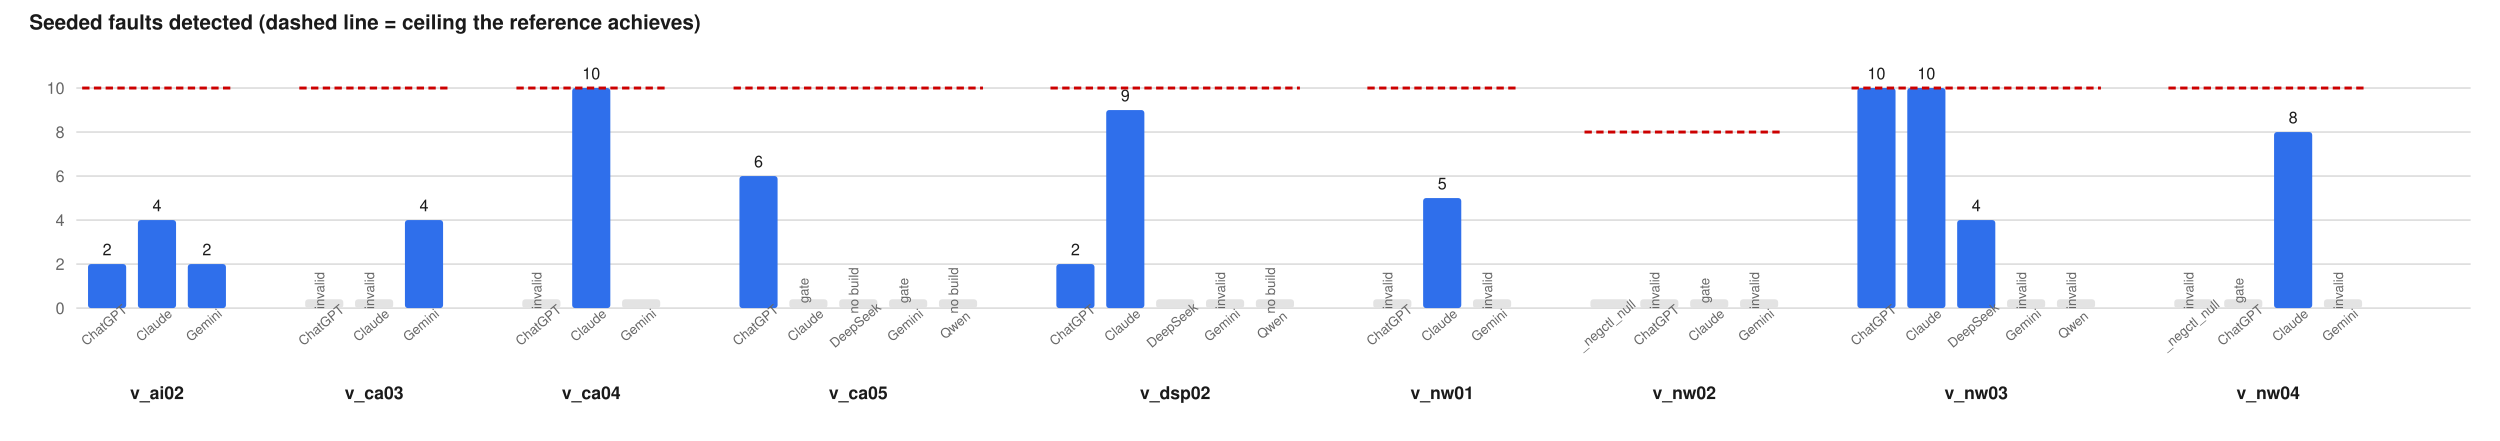
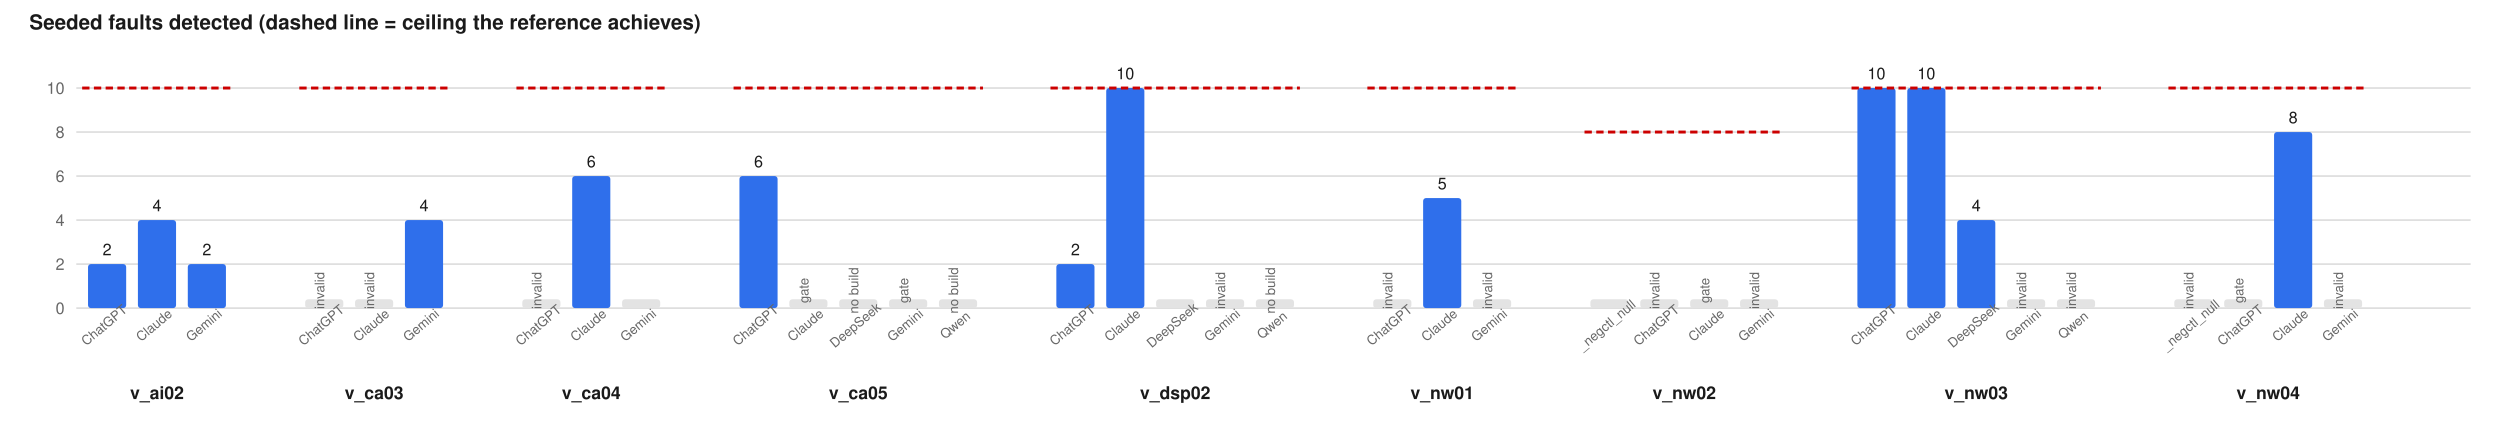
<svg xmlns="http://www.w3.org/2000/svg" viewBox="0 0 1704 300" font-family="-apple-system,BlinkMacSystemFont,Segoe UI,Helvetica,Arial,sans-serif">
  <rect width="1704" height="300" fill="none" />
  <line x1="52" y1="210.0" x2="1684" y2="210.0" stroke="#d8d8d8" stroke-width="1" />
  <text x="44" y="214.0" fill="#666" font-size="11" text-anchor="end">0</text>
  <line x1="52" y1="180.0" x2="1684" y2="180.0" stroke="#d8d8d8" stroke-width="1" />
  <text x="44" y="184.0" fill="#666" font-size="11" text-anchor="end">2</text>
  <line x1="52" y1="150.0" x2="1684" y2="150.0" stroke="#d8d8d8" stroke-width="1" />
  <text x="44" y="154.0" fill="#666" font-size="11" text-anchor="end">4</text>
  <line x1="52" y1="120.0" x2="1684" y2="120.0" stroke="#d8d8d8" stroke-width="1" />
  <text x="44" y="124.0" fill="#666" font-size="11" text-anchor="end">6</text>
  <line x1="52" y1="90.0" x2="1684" y2="90.0" stroke="#d8d8d8" stroke-width="1" />
  <text x="44" y="94.0" fill="#666" font-size="11" text-anchor="end">8</text>
  <line x1="52" y1="60.0" x2="1684" y2="60.0" stroke="#d8d8d8" stroke-width="1" />
  <text x="44" y="64.0" fill="#666" font-size="11" text-anchor="end">10</text>
  <rect x="60" y="180" width="26" height="30" rx="2" fill="#2f6feb" />
  <text x="73.0" y="174" fill="#1a1a1a" font-size="11" text-anchor="middle">2</text>
  <text x="73.0" y="224" fill="#666" font-size="9" text-anchor="middle" transform="rotate(-40 73.0 224)">ChatGPT</text>
  <rect x="94" y="150" width="26" height="60" rx="2" fill="#2f6feb" />
  <text x="107.0" y="144" fill="#1a1a1a" font-size="11" text-anchor="middle">4</text>
  <text x="107.0" y="224" fill="#666" font-size="9" text-anchor="middle" transform="rotate(-40 107.0 224)">Claude</text>
  <rect x="128" y="180" width="26" height="30" rx="2" fill="#2f6feb" />
  <text x="141.0" y="174" fill="#1a1a1a" font-size="11" text-anchor="middle">2</text>
  <text x="141.0" y="224" fill="#666" font-size="9" text-anchor="middle" transform="rotate(-40 141.0 224)">Gemini</text>
  <line x1="56" y1="60.0" x2="158" y2="60.0" stroke="#c00" stroke-width="2" stroke-dasharray="5,3" />
  <text x="107.0" y="272" fill="#1a1a1a" font-size="12" font-weight="600" text-anchor="middle">v_ai02</text>
  <rect x="208" y="204" width="26" height="6" rx="2" fill="#e3e3e3" />
  <text x="221.0" y="198" fill="#666" font-size="9" text-anchor="middle" transform="rotate(-90 221.0 198)">invalid</text>
  <text x="221.0" y="224" fill="#666" font-size="9" text-anchor="middle" transform="rotate(-40 221.0 224)">ChatGPT</text>
  <rect x="242" y="204" width="26" height="6" rx="2" fill="#e3e3e3" />
  <text x="255.0" y="198" fill="#666" font-size="9" text-anchor="middle" transform="rotate(-90 255.0 198)">invalid</text>
  <text x="255.0" y="224" fill="#666" font-size="9" text-anchor="middle" transform="rotate(-40 255.0 224)">Claude</text>
  <rect x="276" y="150" width="26" height="60" rx="2" fill="#2f6feb" />
  <text x="289.0" y="144" fill="#1a1a1a" font-size="11" text-anchor="middle">4</text>
  <text x="289.0" y="224" fill="#666" font-size="9" text-anchor="middle" transform="rotate(-40 289.0 224)">Gemini</text>
  <line x1="204" y1="60.0" x2="306" y2="60.0" stroke="#c00" stroke-width="2" stroke-dasharray="5,3" />
  <text x="255.0" y="272" fill="#1a1a1a" font-size="12" font-weight="600" text-anchor="middle">v_ca03</text>
  <rect x="356" y="204" width="26" height="6" rx="2" fill="#e3e3e3" />
  <text x="369.0" y="198" fill="#666" font-size="9" text-anchor="middle" transform="rotate(-90 369.0 198)">invalid</text>
  <text x="369.0" y="224" fill="#666" font-size="9" text-anchor="middle" transform="rotate(-40 369.0 224)">ChatGPT</text>
-   <rect x="390" y="60" width="26" height="150" rx="2" fill="#2f6feb" />
-   <text x="403.0" y="54" fill="#1a1a1a" font-size="11" text-anchor="middle">10</text>
+   <rect x="390" y="120" width="26" height="90" rx="2" fill="#2f6feb" />
+   <text x="403.0" y="114" fill="#1a1a1a" font-size="11" text-anchor="middle">6</text>
  <text x="403.0" y="224" fill="#666" font-size="9" text-anchor="middle" transform="rotate(-40 403.0 224)">Claude</text>
  <rect x="424" y="204" width="26" height="6" rx="2" fill="#e3e3e3" />
  <text x="437.0" y="198" fill="#666" font-size="9" text-anchor="middle" transform="rotate(-90 437.0 198)" />
  <text x="437.0" y="224" fill="#666" font-size="9" text-anchor="middle" transform="rotate(-40 437.0 224)">Gemini</text>
  <line x1="352" y1="60.0" x2="454" y2="60.0" stroke="#c00" stroke-width="2" stroke-dasharray="5,3" />
  <text x="403.0" y="272" fill="#1a1a1a" font-size="12" font-weight="600" text-anchor="middle">v_ca04</text>
  <rect x="504" y="120" width="26" height="90" rx="2" fill="#2f6feb" />
  <text x="517.0" y="114" fill="#1a1a1a" font-size="11" text-anchor="middle">6</text>
  <text x="517.0" y="224" fill="#666" font-size="9" text-anchor="middle" transform="rotate(-40 517.0 224)">ChatGPT</text>
  <rect x="538" y="204" width="26" height="6" rx="2" fill="#e3e3e3" />
  <text x="551.0" y="198" fill="#666" font-size="9" text-anchor="middle" transform="rotate(-90 551.0 198)">gate</text>
  <text x="551.0" y="224" fill="#666" font-size="9" text-anchor="middle" transform="rotate(-40 551.0 224)">Claude</text>
  <rect x="572" y="204" width="26" height="6" rx="2" fill="#e3e3e3" />
  <text x="585.0" y="198" fill="#666" font-size="9" text-anchor="middle" transform="rotate(-90 585.0 198)">no build</text>
  <text x="585.0" y="224" fill="#666" font-size="9" text-anchor="middle" transform="rotate(-40 585.0 224)">DeepSeek</text>
  <rect x="606" y="204" width="26" height="6" rx="2" fill="#e3e3e3" />
  <text x="619.0" y="198" fill="#666" font-size="9" text-anchor="middle" transform="rotate(-90 619.0 198)">gate</text>
  <text x="619.0" y="224" fill="#666" font-size="9" text-anchor="middle" transform="rotate(-40 619.0 224)">Gemini</text>
  <rect x="640" y="204" width="26" height="6" rx="2" fill="#e3e3e3" />
  <text x="653.0" y="198" fill="#666" font-size="9" text-anchor="middle" transform="rotate(-90 653.0 198)">no build</text>
  <text x="653.0" y="224" fill="#666" font-size="9" text-anchor="middle" transform="rotate(-40 653.0 224)">Qwen</text>
  <line x1="500" y1="60.0" x2="670" y2="60.0" stroke="#c00" stroke-width="2" stroke-dasharray="5,3" />
  <text x="585.0" y="272" fill="#1a1a1a" font-size="12" font-weight="600" text-anchor="middle">v_ca05</text>
  <rect x="720" y="180" width="26" height="30" rx="2" fill="#2f6feb" />
  <text x="733.0" y="174" fill="#1a1a1a" font-size="11" text-anchor="middle">2</text>
  <text x="733.0" y="224" fill="#666" font-size="9" text-anchor="middle" transform="rotate(-40 733.0 224)">ChatGPT</text>
-   <rect x="754" y="75" width="26" height="135" rx="2" fill="#2f6feb" />
-   <text x="767.0" y="69" fill="#1a1a1a" font-size="11" text-anchor="middle">9</text>
+   <rect x="754" y="60" width="26" height="150" rx="2" fill="#2f6feb" />
+   <text x="767.0" y="54" fill="#1a1a1a" font-size="11" text-anchor="middle">10</text>
  <text x="767.0" y="224" fill="#666" font-size="9" text-anchor="middle" transform="rotate(-40 767.0 224)">Claude</text>
  <rect x="788" y="204" width="26" height="6" rx="2" fill="#e3e3e3" />
  <text x="801.0" y="198" fill="#666" font-size="9" text-anchor="middle" transform="rotate(-90 801.0 198)" />
  <text x="801.0" y="224" fill="#666" font-size="9" text-anchor="middle" transform="rotate(-40 801.0 224)">DeepSeek</text>
  <rect x="822" y="204" width="26" height="6" rx="2" fill="#e3e3e3" />
  <text x="835.0" y="198" fill="#666" font-size="9" text-anchor="middle" transform="rotate(-90 835.0 198)">invalid</text>
  <text x="835.0" y="224" fill="#666" font-size="9" text-anchor="middle" transform="rotate(-40 835.0 224)">Gemini</text>
  <rect x="856" y="204" width="26" height="6" rx="2" fill="#e3e3e3" />
  <text x="869.0" y="198" fill="#666" font-size="9" text-anchor="middle" transform="rotate(-90 869.0 198)">no build</text>
  <text x="869.0" y="224" fill="#666" font-size="9" text-anchor="middle" transform="rotate(-40 869.0 224)">Qwen</text>
  <line x1="716" y1="60.0" x2="886" y2="60.0" stroke="#c00" stroke-width="2" stroke-dasharray="5,3" />
  <text x="801.0" y="272" fill="#1a1a1a" font-size="12" font-weight="600" text-anchor="middle">v_dsp02</text>
  <rect x="936" y="204" width="26" height="6" rx="2" fill="#e3e3e3" />
  <text x="949.0" y="198" fill="#666" font-size="9" text-anchor="middle" transform="rotate(-90 949.0 198)">invalid</text>
  <text x="949.0" y="224" fill="#666" font-size="9" text-anchor="middle" transform="rotate(-40 949.0 224)">ChatGPT</text>
  <rect x="970" y="135" width="26" height="75" rx="2" fill="#2f6feb" />
  <text x="983.0" y="129" fill="#1a1a1a" font-size="11" text-anchor="middle">5</text>
  <text x="983.0" y="224" fill="#666" font-size="9" text-anchor="middle" transform="rotate(-40 983.0 224)">Claude</text>
  <rect x="1004" y="204" width="26" height="6" rx="2" fill="#e3e3e3" />
  <text x="1017.0" y="198" fill="#666" font-size="9" text-anchor="middle" transform="rotate(-90 1017.0 198)">invalid</text>
  <text x="1017.0" y="224" fill="#666" font-size="9" text-anchor="middle" transform="rotate(-40 1017.0 224)">Gemini</text>
  <line x1="932" y1="60.0" x2="1034" y2="60.0" stroke="#c00" stroke-width="2" stroke-dasharray="5,3" />
  <text x="983.0" y="272" fill="#1a1a1a" font-size="12" font-weight="600" text-anchor="middle">v_nw01</text>
  <rect x="1084" y="204" width="26" height="6" rx="2" fill="#e3e3e3" />
  <text x="1097.0" y="198" fill="#666" font-size="9" text-anchor="middle" transform="rotate(-90 1097.0 198)" />
  <text x="1097.0" y="224" fill="#666" font-size="9" text-anchor="middle" transform="rotate(-40 1097.0 224)">_negctl_null</text>
  <rect x="1118" y="204" width="26" height="6" rx="2" fill="#e3e3e3" />
  <text x="1131.0" y="198" fill="#666" font-size="9" text-anchor="middle" transform="rotate(-90 1131.0 198)">invalid</text>
  <text x="1131.0" y="224" fill="#666" font-size="9" text-anchor="middle" transform="rotate(-40 1131.0 224)">ChatGPT</text>
  <rect x="1152" y="204" width="26" height="6" rx="2" fill="#e3e3e3" />
  <text x="1165.0" y="198" fill="#666" font-size="9" text-anchor="middle" transform="rotate(-90 1165.0 198)">gate</text>
  <text x="1165.0" y="224" fill="#666" font-size="9" text-anchor="middle" transform="rotate(-40 1165.0 224)">Claude</text>
  <rect x="1186" y="204" width="26" height="6" rx="2" fill="#e3e3e3" />
  <text x="1199.0" y="198" fill="#666" font-size="9" text-anchor="middle" transform="rotate(-90 1199.0 198)">invalid</text>
  <text x="1199.0" y="224" fill="#666" font-size="9" text-anchor="middle" transform="rotate(-40 1199.0 224)">Gemini</text>
  <line x1="1080" y1="90.0" x2="1216" y2="90.0" stroke="#c00" stroke-width="2" stroke-dasharray="5,3" />
  <text x="1148.0" y="272" fill="#1a1a1a" font-size="12" font-weight="600" text-anchor="middle">v_nw02</text>
  <rect x="1266" y="60" width="26" height="150" rx="2" fill="#2f6feb" />
  <text x="1279.0" y="54" fill="#1a1a1a" font-size="11" text-anchor="middle">10</text>
  <text x="1279.0" y="224" fill="#666" font-size="9" text-anchor="middle" transform="rotate(-40 1279.0 224)">ChatGPT</text>
  <rect x="1300" y="60" width="26" height="150" rx="2" fill="#2f6feb" />
  <text x="1313.0" y="54" fill="#1a1a1a" font-size="11" text-anchor="middle">10</text>
  <text x="1313.0" y="224" fill="#666" font-size="9" text-anchor="middle" transform="rotate(-40 1313.0 224)">Claude</text>
  <rect x="1334" y="150" width="26" height="60" rx="2" fill="#2f6feb" />
  <text x="1347.0" y="144" fill="#1a1a1a" font-size="11" text-anchor="middle">4</text>
  <text x="1347.0" y="224" fill="#666" font-size="9" text-anchor="middle" transform="rotate(-40 1347.0 224)">DeepSeek</text>
  <rect x="1368" y="204" width="26" height="6" rx="2" fill="#e3e3e3" />
  <text x="1381.0" y="198" fill="#666" font-size="9" text-anchor="middle" transform="rotate(-90 1381.0 198)">invalid</text>
  <text x="1381.0" y="224" fill="#666" font-size="9" text-anchor="middle" transform="rotate(-40 1381.0 224)">Gemini</text>
  <rect x="1402" y="204" width="26" height="6" rx="2" fill="#e3e3e3" />
  <text x="1415.0" y="198" fill="#666" font-size="9" text-anchor="middle" transform="rotate(-90 1415.0 198)">invalid</text>
  <text x="1415.0" y="224" fill="#666" font-size="9" text-anchor="middle" transform="rotate(-40 1415.0 224)">Qwen</text>
  <line x1="1262" y1="60.0" x2="1432" y2="60.0" stroke="#c00" stroke-width="2" stroke-dasharray="5,3" />
  <text x="1347.0" y="272" fill="#1a1a1a" font-size="12" font-weight="600" text-anchor="middle">v_nw03</text>
  <rect x="1482" y="204" width="26" height="6" rx="2" fill="#e3e3e3" />
  <text x="1495.0" y="198" fill="#666" font-size="9" text-anchor="middle" transform="rotate(-90 1495.0 198)">invalid</text>
  <text x="1495.0" y="224" fill="#666" font-size="9" text-anchor="middle" transform="rotate(-40 1495.0 224)">_negctl_null</text>
  <rect x="1516" y="204" width="26" height="6" rx="2" fill="#e3e3e3" />
  <text x="1529.0" y="198" fill="#666" font-size="9" text-anchor="middle" transform="rotate(-90 1529.0 198)">gate</text>
  <text x="1529.0" y="224" fill="#666" font-size="9" text-anchor="middle" transform="rotate(-40 1529.0 224)">ChatGPT</text>
  <rect x="1550" y="90" width="26" height="120" rx="2" fill="#2f6feb" />
  <text x="1563.0" y="84" fill="#1a1a1a" font-size="11" text-anchor="middle">8</text>
  <text x="1563.0" y="224" fill="#666" font-size="9" text-anchor="middle" transform="rotate(-40 1563.0 224)">Claude</text>
  <rect x="1584" y="204" width="26" height="6" rx="2" fill="#e3e3e3" />
  <text x="1597.0" y="198" fill="#666" font-size="9" text-anchor="middle" transform="rotate(-90 1597.0 198)">invalid</text>
  <text x="1597.0" y="224" fill="#666" font-size="9" text-anchor="middle" transform="rotate(-40 1597.0 224)">Gemini</text>
  <line x1="1478" y1="60.0" x2="1614" y2="60.0" stroke="#c00" stroke-width="2" stroke-dasharray="5,3" />
  <text x="1546.0" y="272" fill="#1a1a1a" font-size="12" font-weight="600" text-anchor="middle">v_nw04</text>
  <text x="20" y="20" fill="#1a1a1a" font-size="14" font-weight="600">Seeded faults detected (dashed line = ceiling the reference achieves)</text>
</svg>
